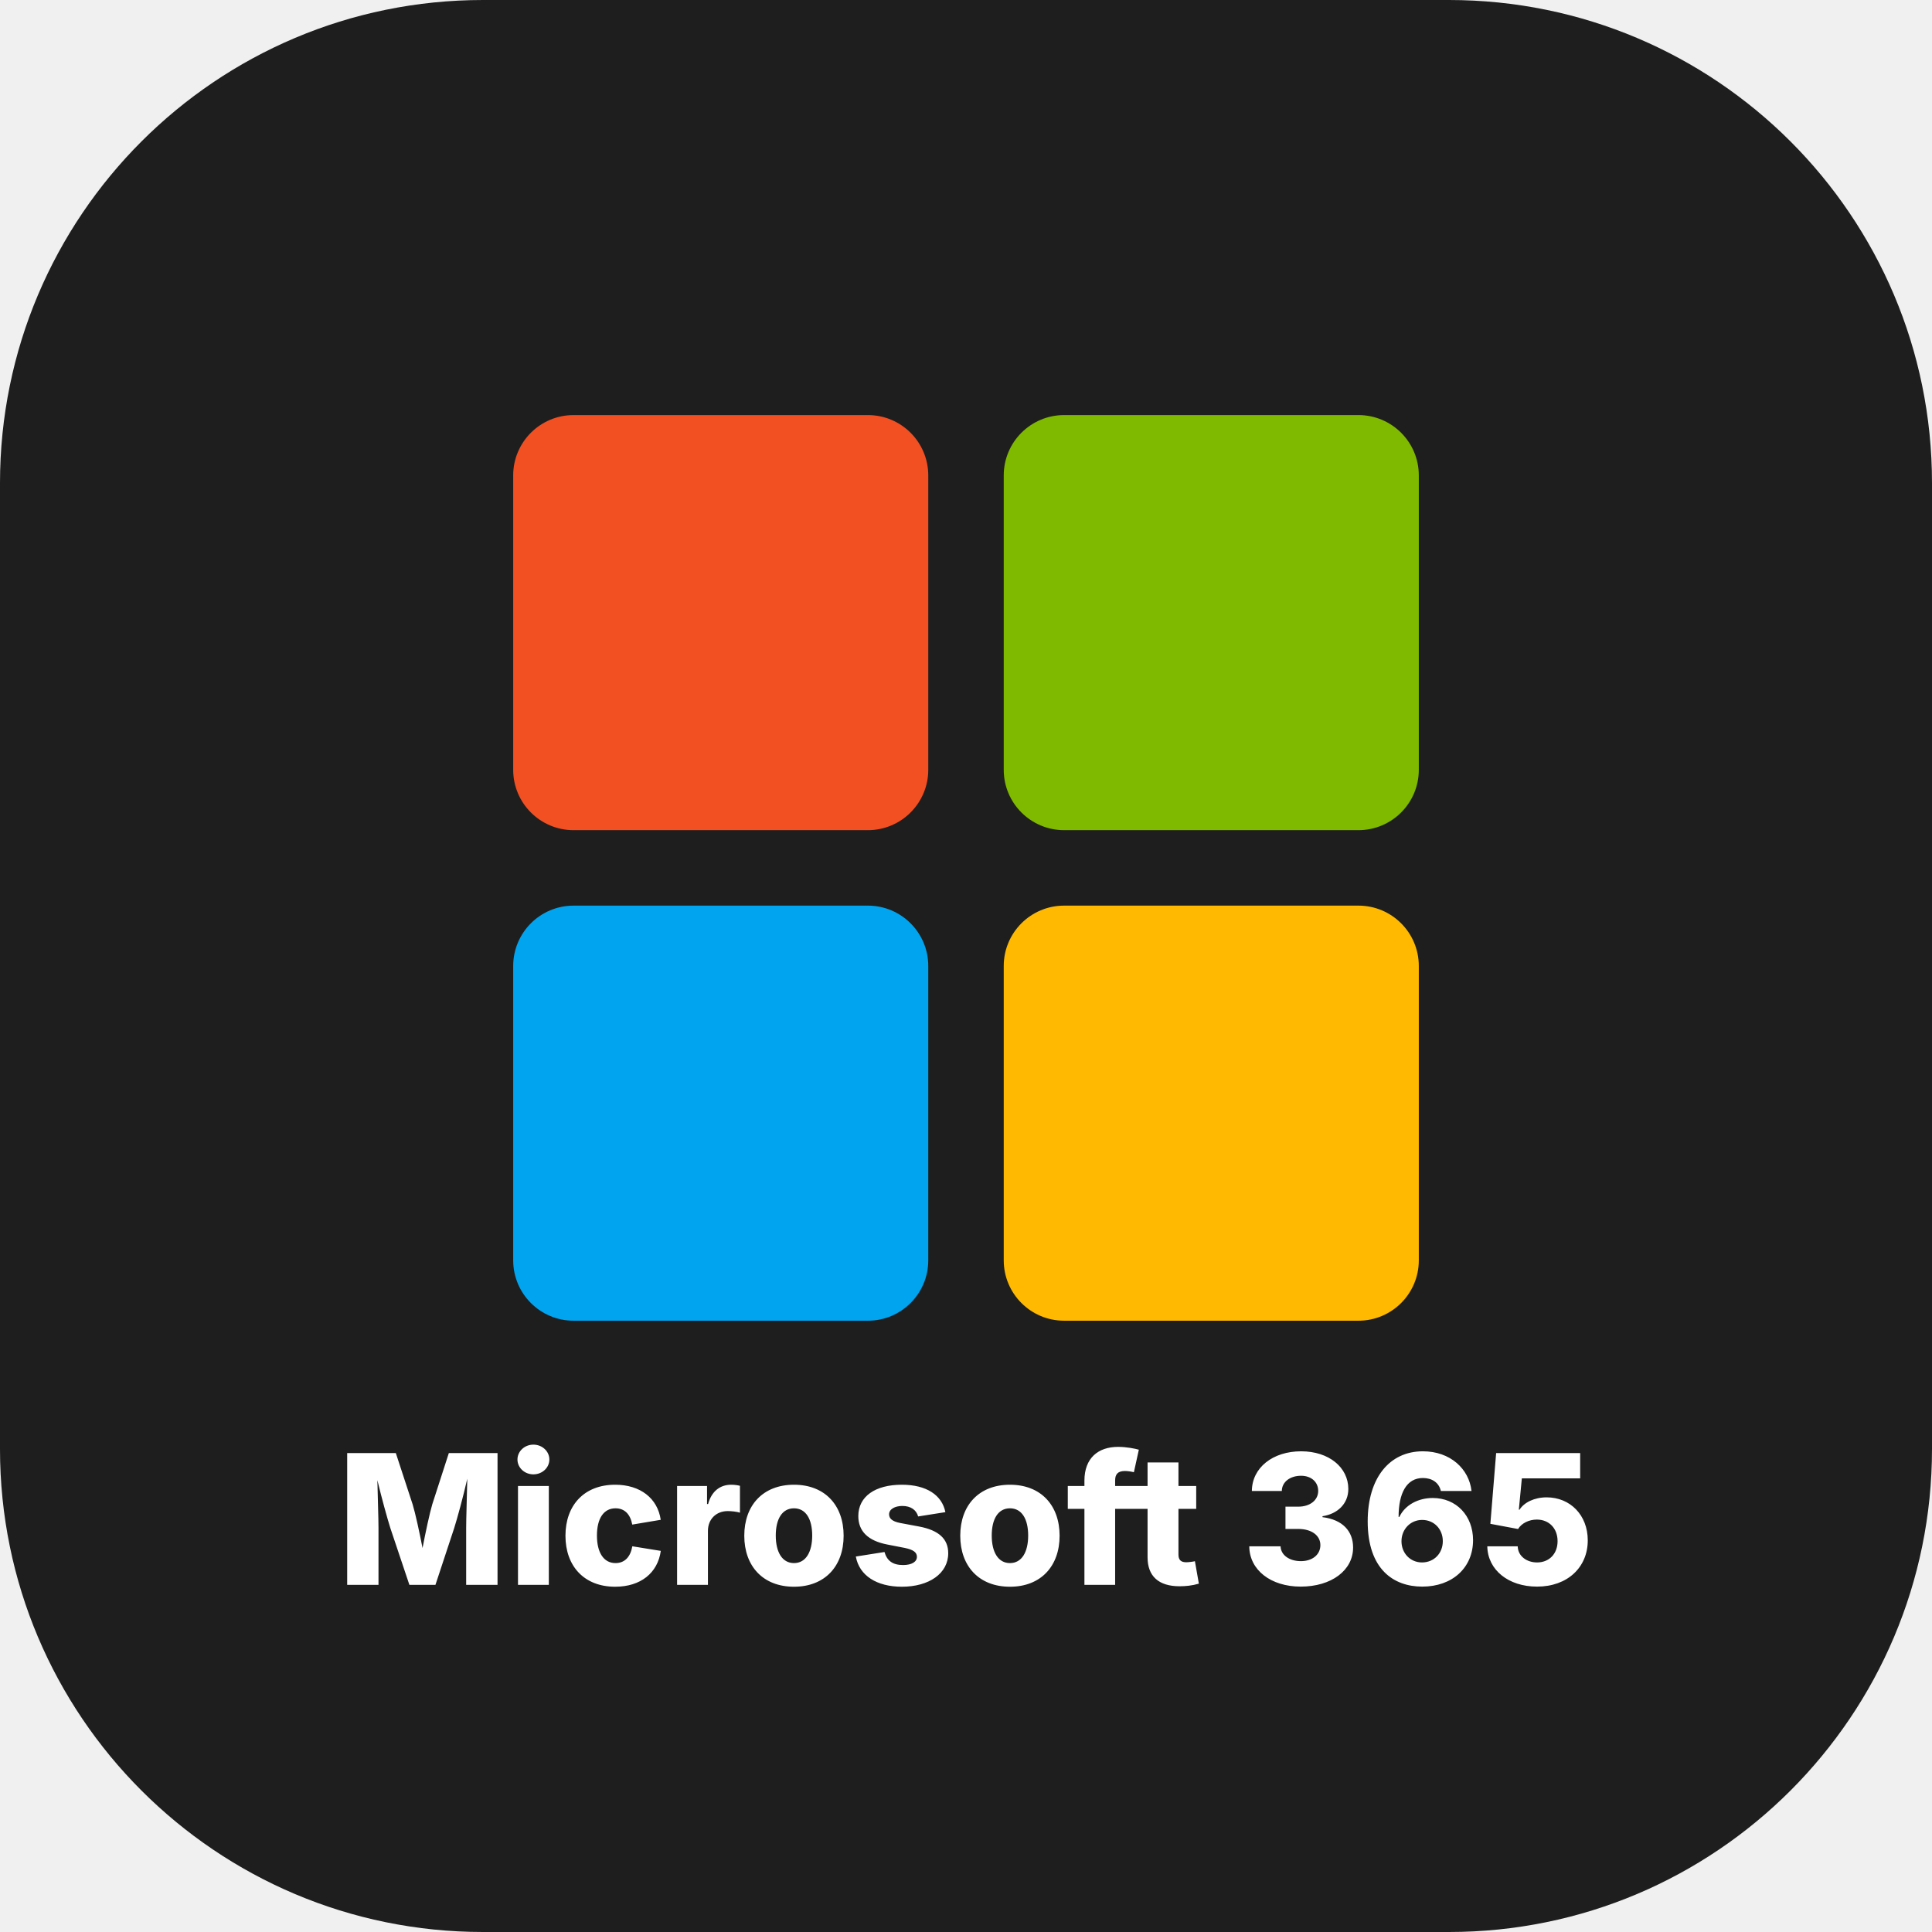
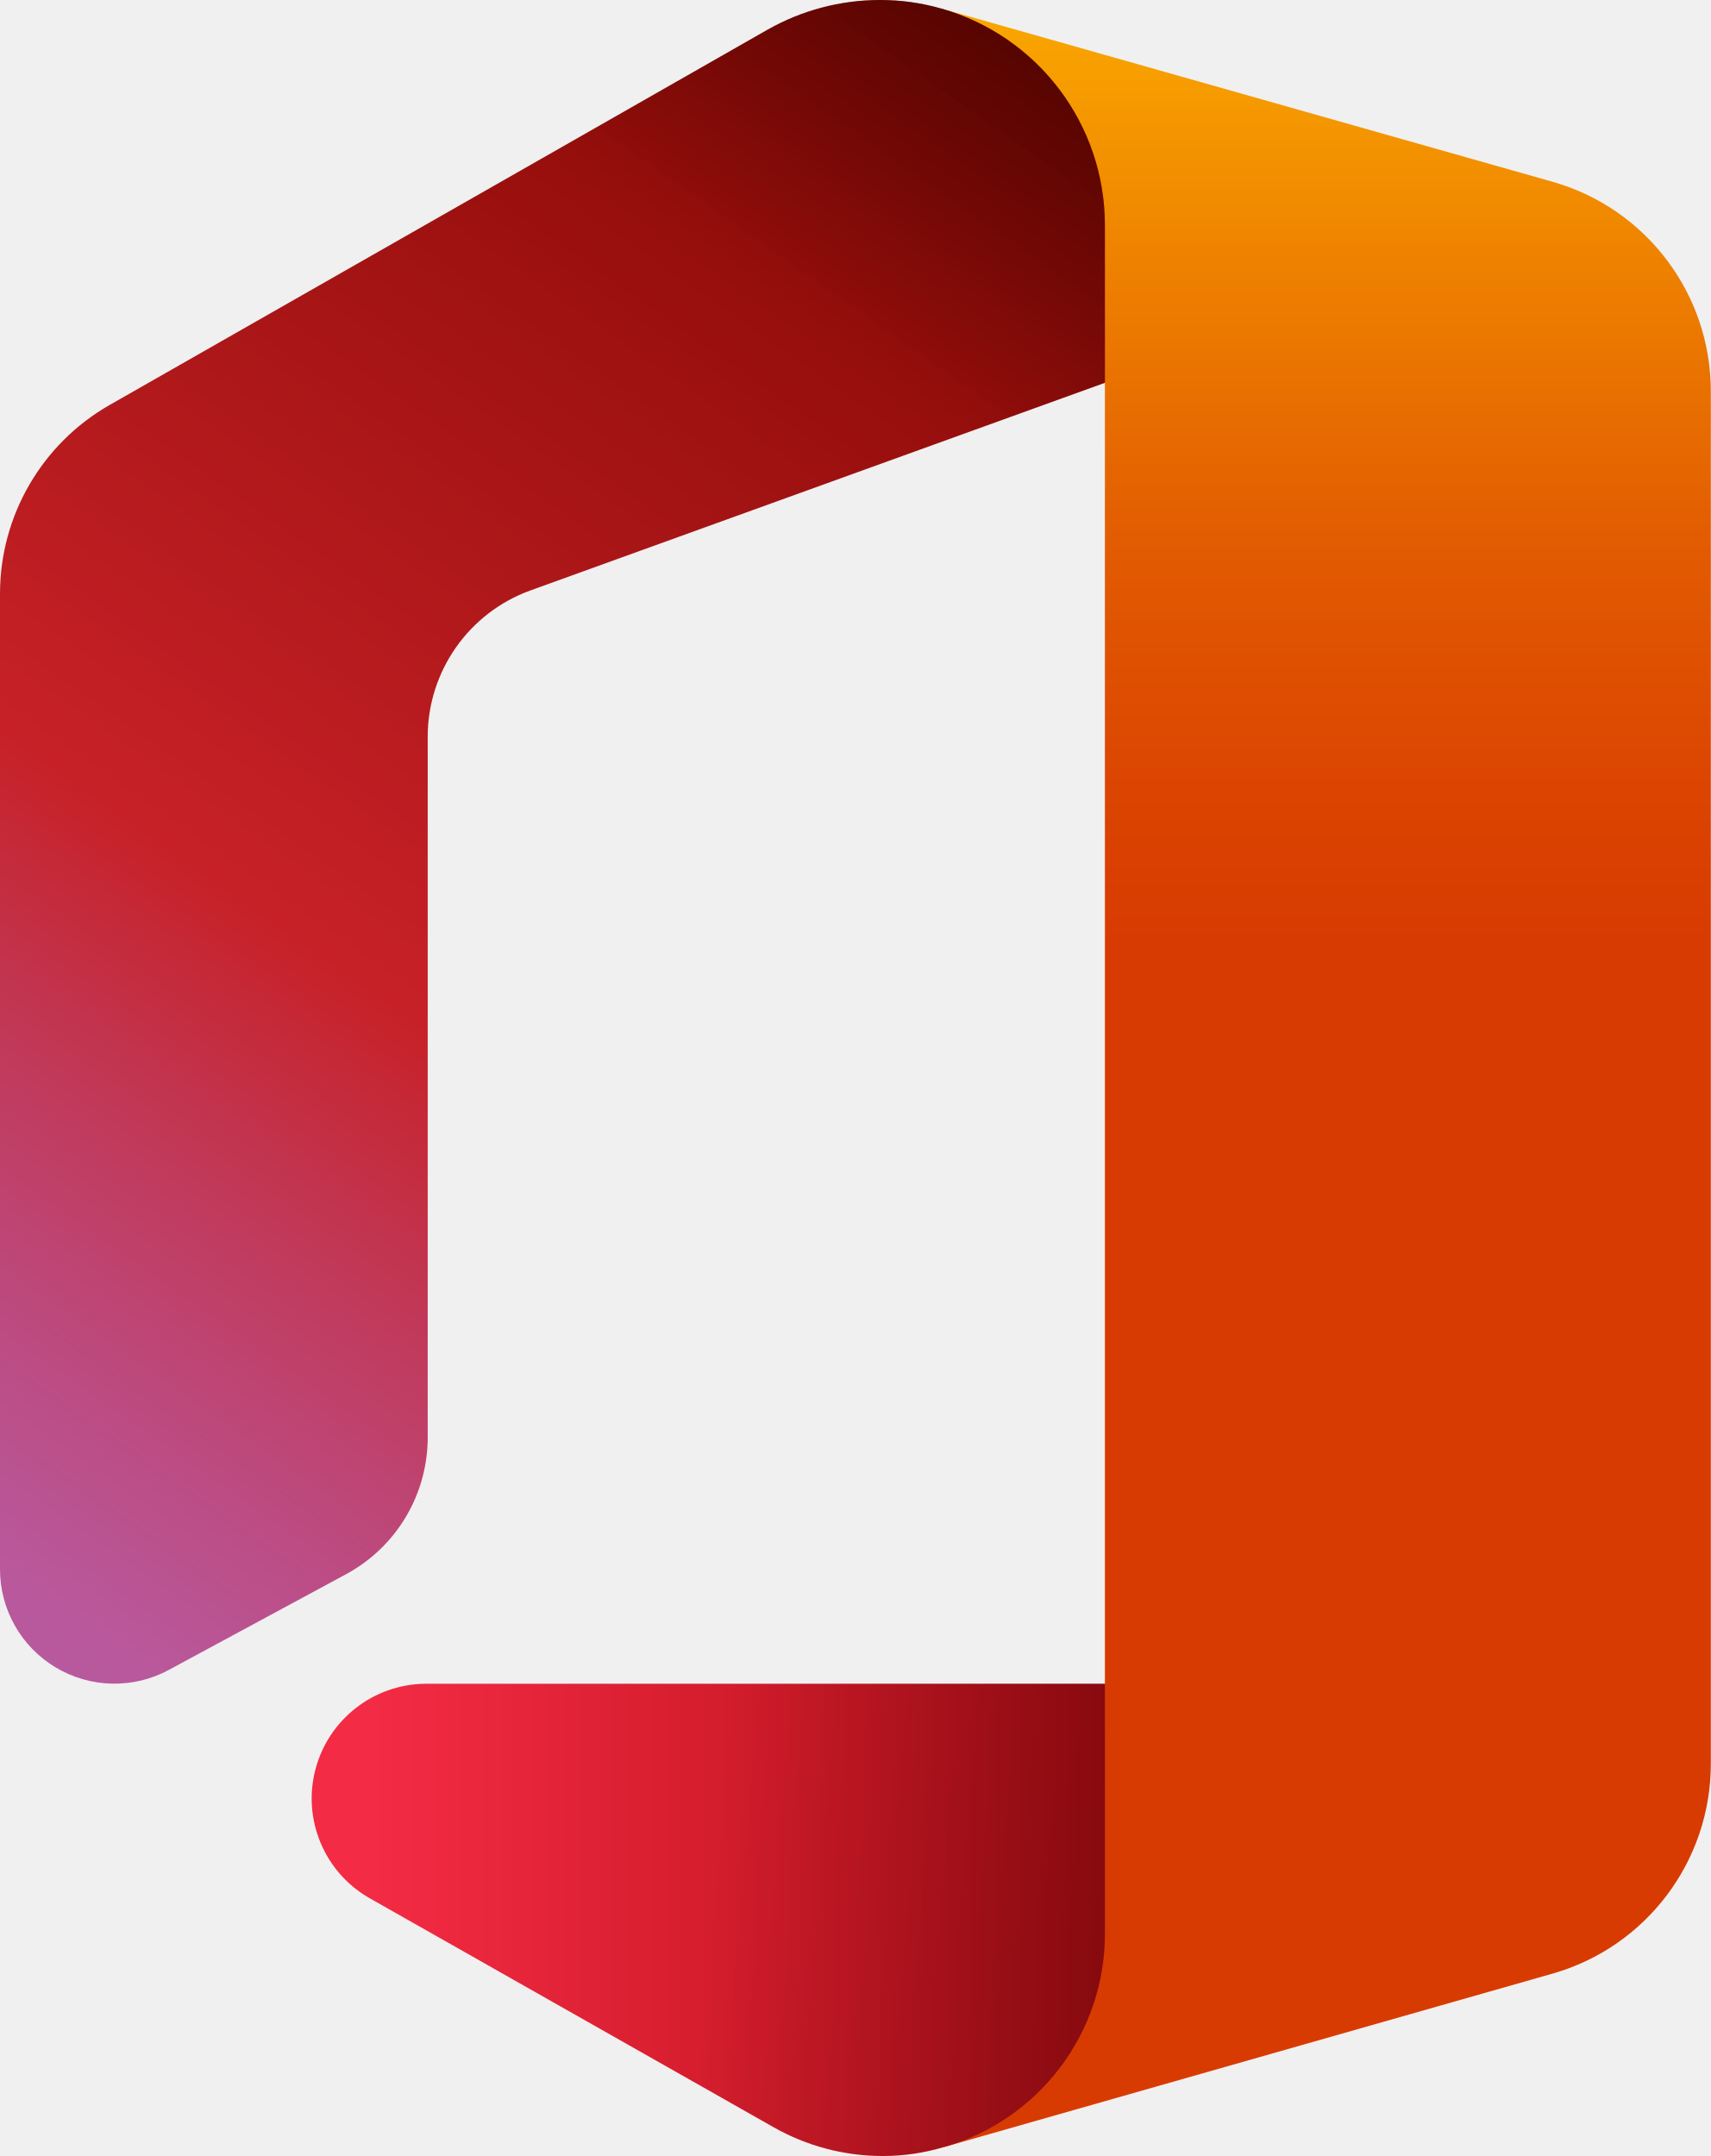
- <svg xmlns="http://www.w3.org/2000/svg" viewBox="0 0 512 512">
-   <rect width="512" height="512" rx="128" fill="#1E1E1E" />
-   <g transform="translate(136, 110)">
-     <rect x="0" y="0" width="110" height="110" rx="16" fill="#F25022" />
-     <rect x="130" y="0" width="110" height="110" rx="16" fill="#7FBA00" />
-     <rect x="0" y="130" width="110" height="110" rx="16" fill="#00A4EF" />
-     <rect x="130" y="130" width="110" height="110" rx="16" fill="#FFB900" />
+ <svg xmlns="http://www.w3.org/2000/svg" viewBox="8 1.76 48 60.49">
+   <defs>
+     <linearGradient id="linear-gradient" x1="45.2" x2="45.2" y1="-1.42" y2="57.8" gradientUnits="userSpaceOnUse">
+       <stop offset="0" stop-color="#ffb900" />
+       <stop offset=".17" stop-color="#ef8400" />
+       <stop offset=".31" stop-color="#e25c01" />
+       <stop offset=".43" stop-color="#db4401" />
+       <stop offset=".5" stop-color="#d83b01" />
+     </linearGradient>
+     <linearGradient id="linear-gradient-2" x1="34.52" x2="3.16" y1=".67" y2="45.45" gradientUnits="userSpaceOnUse">
+       <stop offset="0" stop-color="#800600" />
+       <stop offset=".6" stop-color="#c72127" />
+       <stop offset=".73" stop-color="#c13959" />
+       <stop offset=".85" stop-color="#bc4b81" />
+       <stop offset=".94" stop-color="#b95799" />
+       <stop offset="1" stop-color="#b85ba2" />
+     </linearGradient>
+     <linearGradient id="linear-gradient-3" x1="18.5" x2="59.44" y1="55.63" y2="55.63" gradientUnits="userSpaceOnUse">
+       <stop offset="0" stop-color="#f32b44" />
+       <stop offset=".6" stop-color="#a4070a" />
+     </linearGradient>
+     <linearGradient id="linear-gradient-4" x1="35.16" x2="28.52" y1="-.24" y2="9.24" gradientUnits="userSpaceOnUse">
+       <stop offset="0" stop-opacity=".4" />
+       <stop offset="1" stop-opacity="0" />
+     </linearGradient>
+     <linearGradient id="linear-gradient-5" x1="46.32" x2="27.99" y1="56.55" y2="54.95" gradientUnits="userSpaceOnUse">
+       <stop offset="0" stop-opacity=".4" />
+       <stop offset="1" stop-opacity="0" />
+     </linearGradient>
+     <style>.cls-4{fill:#fff}</style>
+   </defs>
+   <g style="isolation:isolate">
+     <g id="Icons_-_Color" data-name="Icons - Color">
+       <g id="Desktop_-_Full_Bleed" data-name="Desktop - Full Bleed">
+         <path d="M19.93 49a3.22 3.22 0 0 0-1.59 6l11.36 6.44a6.2 6.2 0 0 0 3.07.81 6 6 0 0 0 1.71-.25l17.09-4.87A6.12 6.12 0 0 0 56 51.26V49Z" class="cls-4" style="opacity:.2;mix-blend-mode:multiply" />
+         <path d="M19.93 49a3.22 3.22 0 0 0-1.59 6l11.36 6.44a6.2 6.2 0 0 0 3.07.81 6 6 0 0 0 1.71-.25l17.09-4.87A6.12 6.12 0 0 0 56 51.26V49Z" class="cls-4" style="mix-blend-mode:multiply;opacity:.12" />
+         <path d="M34.41 2 39 12.5V49l-4.52 13 17.09-4.87A6.12 6.12 0 0 0 56 51.26V12.74a6.11 6.11 0 0 0-4.44-5.88Z" style="fill:url(#linear-gradient)" />
+         <path d="m12.74 48.61 5-2.7A4.36 4.36 0 0 0 20 42.08V22.43a4.37 4.37 0 0 1 2.87-4.1L39 12.5V8.07A6.32 6.32 0 0 0 34.41 2a6.2 6.2 0 0 0-1.73-.24 6.4 6.4 0 0 0-3.14.83L11.08 13.12A6.1 6.1 0 0 0 8 18.42v27.36a3.21 3.21 0 0 0 4.74 2.83" style="fill:url(#linear-gradient-2)" />
+         <path d="M39 49H19.93a3.22 3.22 0 0 0-1.59 6l11.36 6.44a6.2 6.2 0 0 0 3.07.81 6 6 0 0 0 1.71-.25A6.22 6.22 0 0 0 39 56Z" style="fill:url(#linear-gradient-3)" />
+         <path d="m12.74 48.61 5-2.7A4.36 4.36 0 0 0 20 42.08V22.43a4.37 4.37 0 0 1 2.87-4.1L39 12.5V8.07A6.32 6.32 0 0 0 34.41 2a6.2 6.2 0 0 0-1.73-.24 6.4 6.4 0 0 0-3.14.83L11.08 13.12A6.1 6.1 0 0 0 8 18.42v27.36a3.21 3.21 0 0 0 4.74 2.83" style="fill:url(#linear-gradient-4)" />
+         <path d="M39 49H19.93a3.22 3.22 0 0 0-1.59 6l11.36 6.44a6.2 6.2 0 0 0 3.07.81 6 6 0 0 0 1.71-.25A6.22 6.22 0 0 0 39 56Z" style="fill:url(#linear-gradient-5)" />
+         <path d="M0 0h64v64H0z" style="fill:none" />
+       </g>
+     </g>
  </g>
-   <text x="256" y="420" font-family="system-ui, -apple-system, sans-serif" font-weight="800" font-size="48" fill="#FFFFFF" text-anchor="middle">Microsoft 365</text>
</svg>
